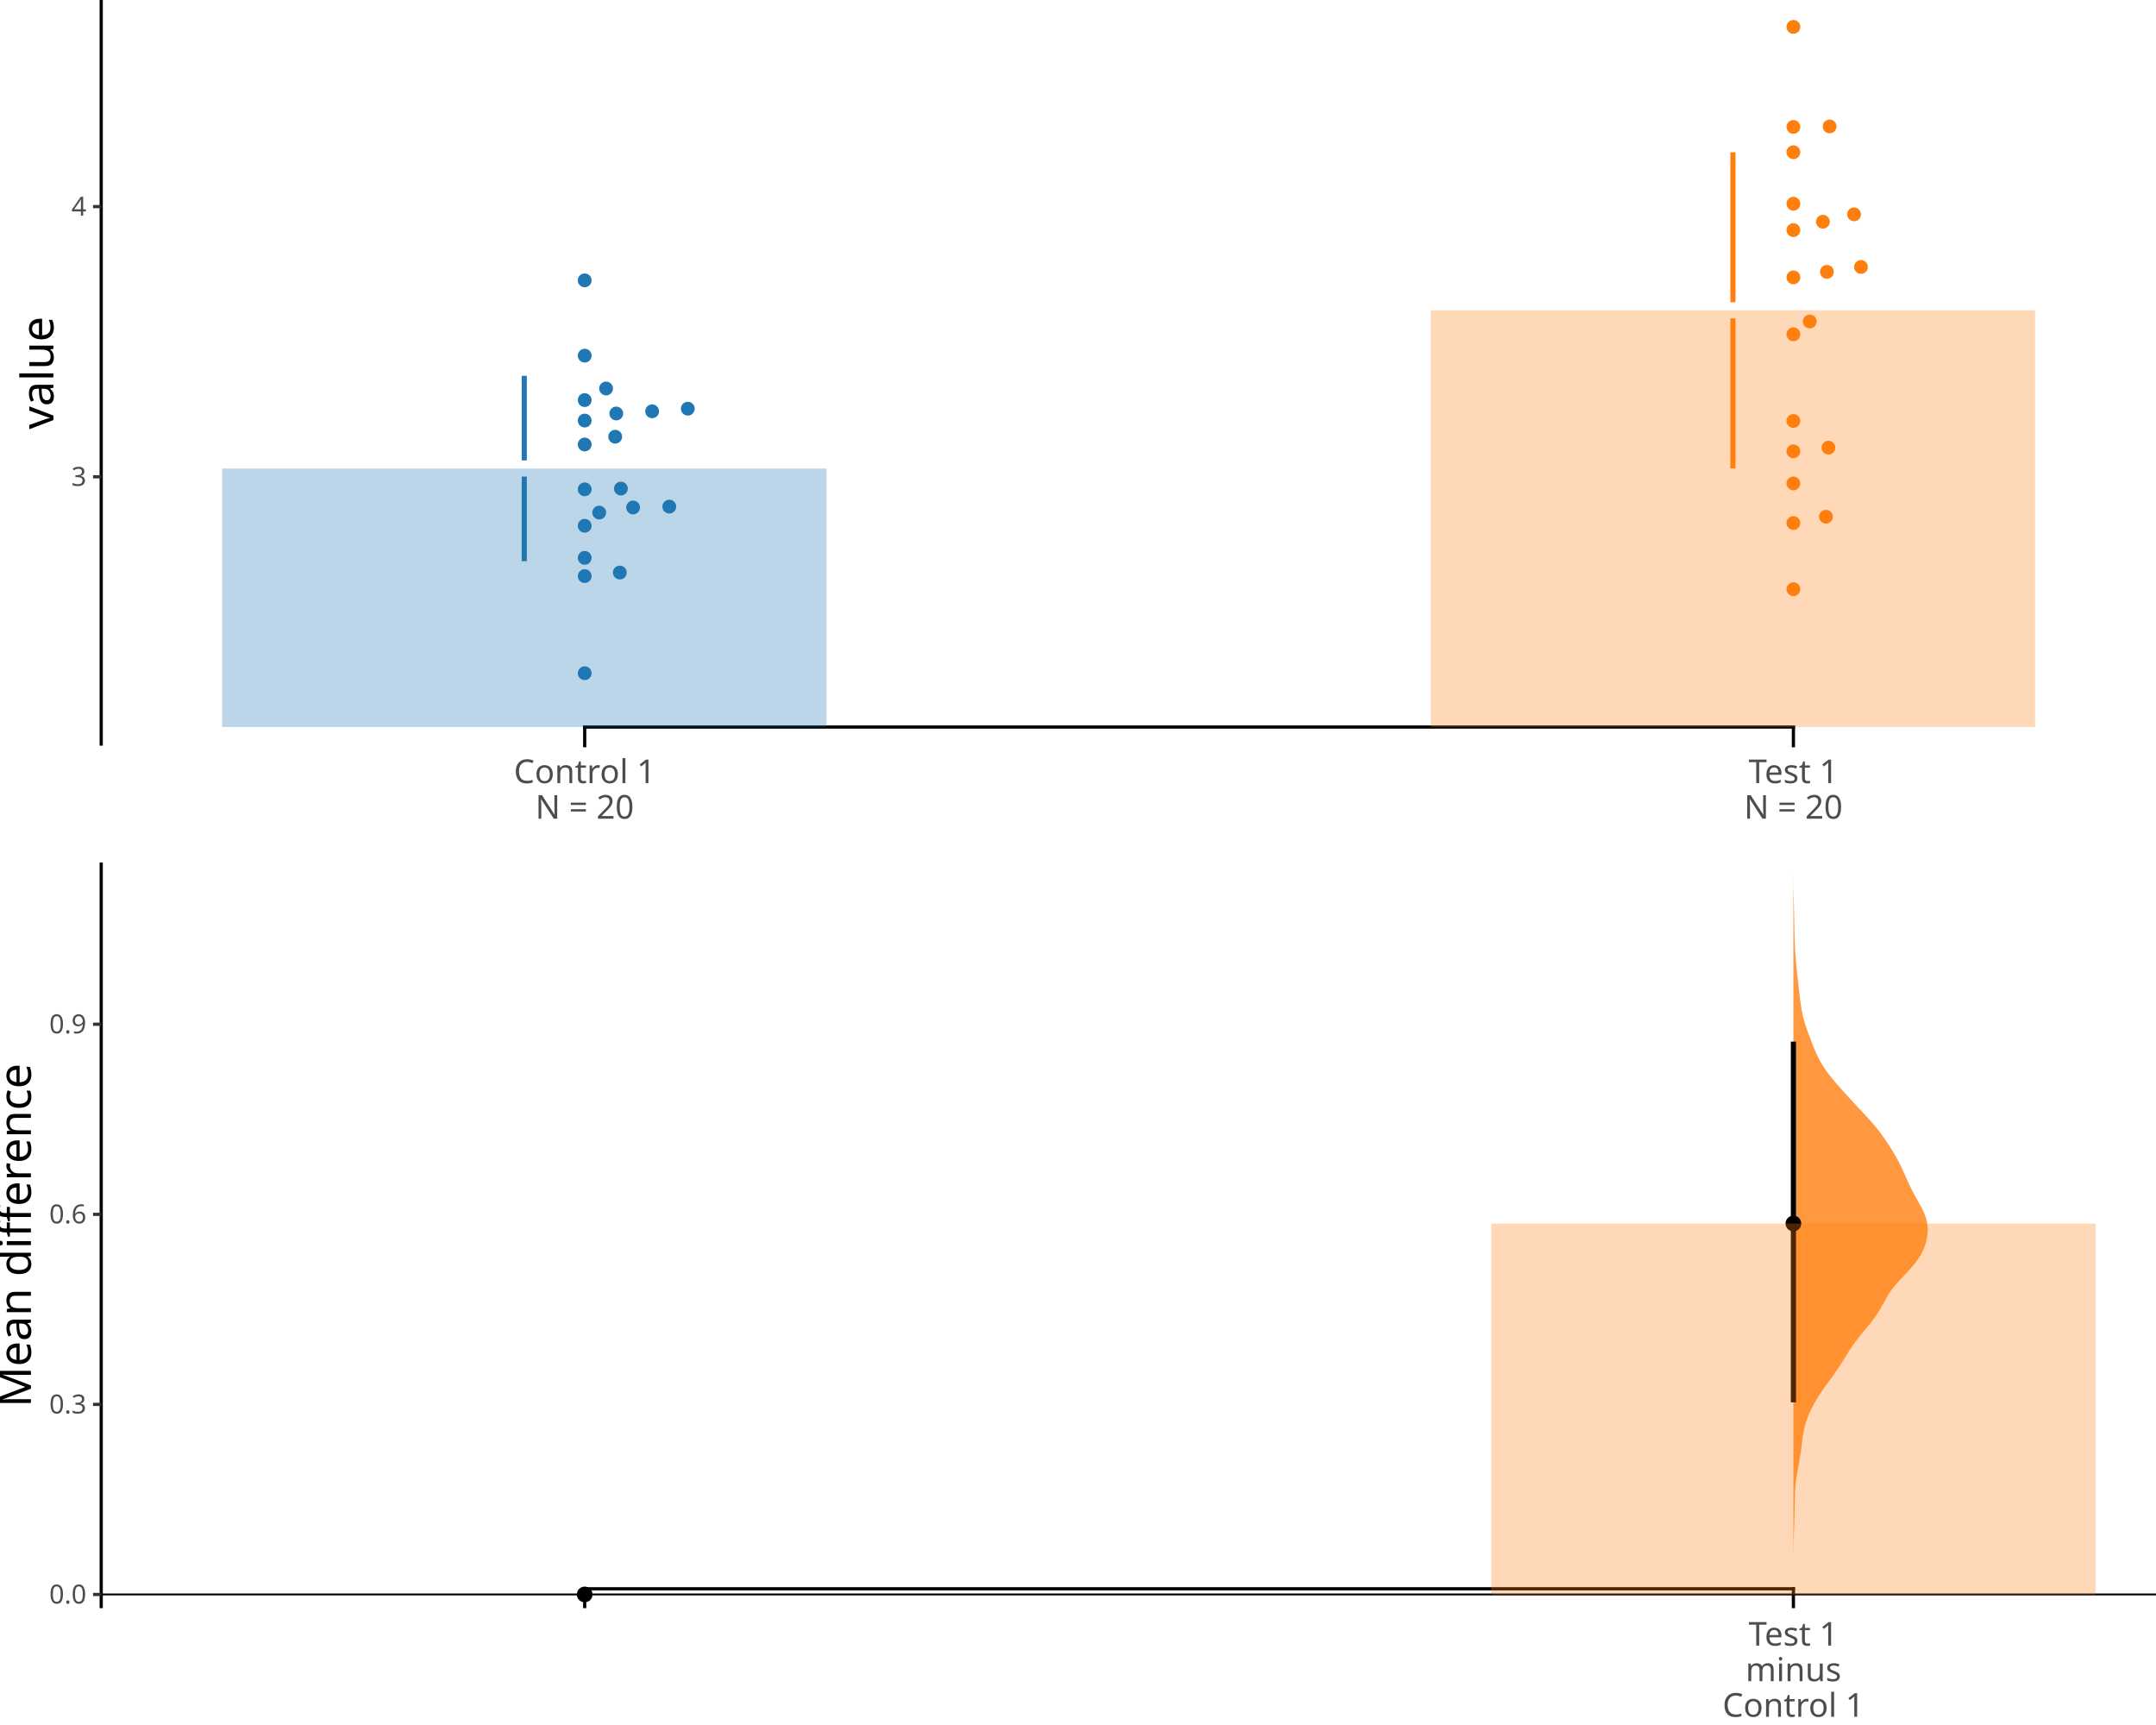
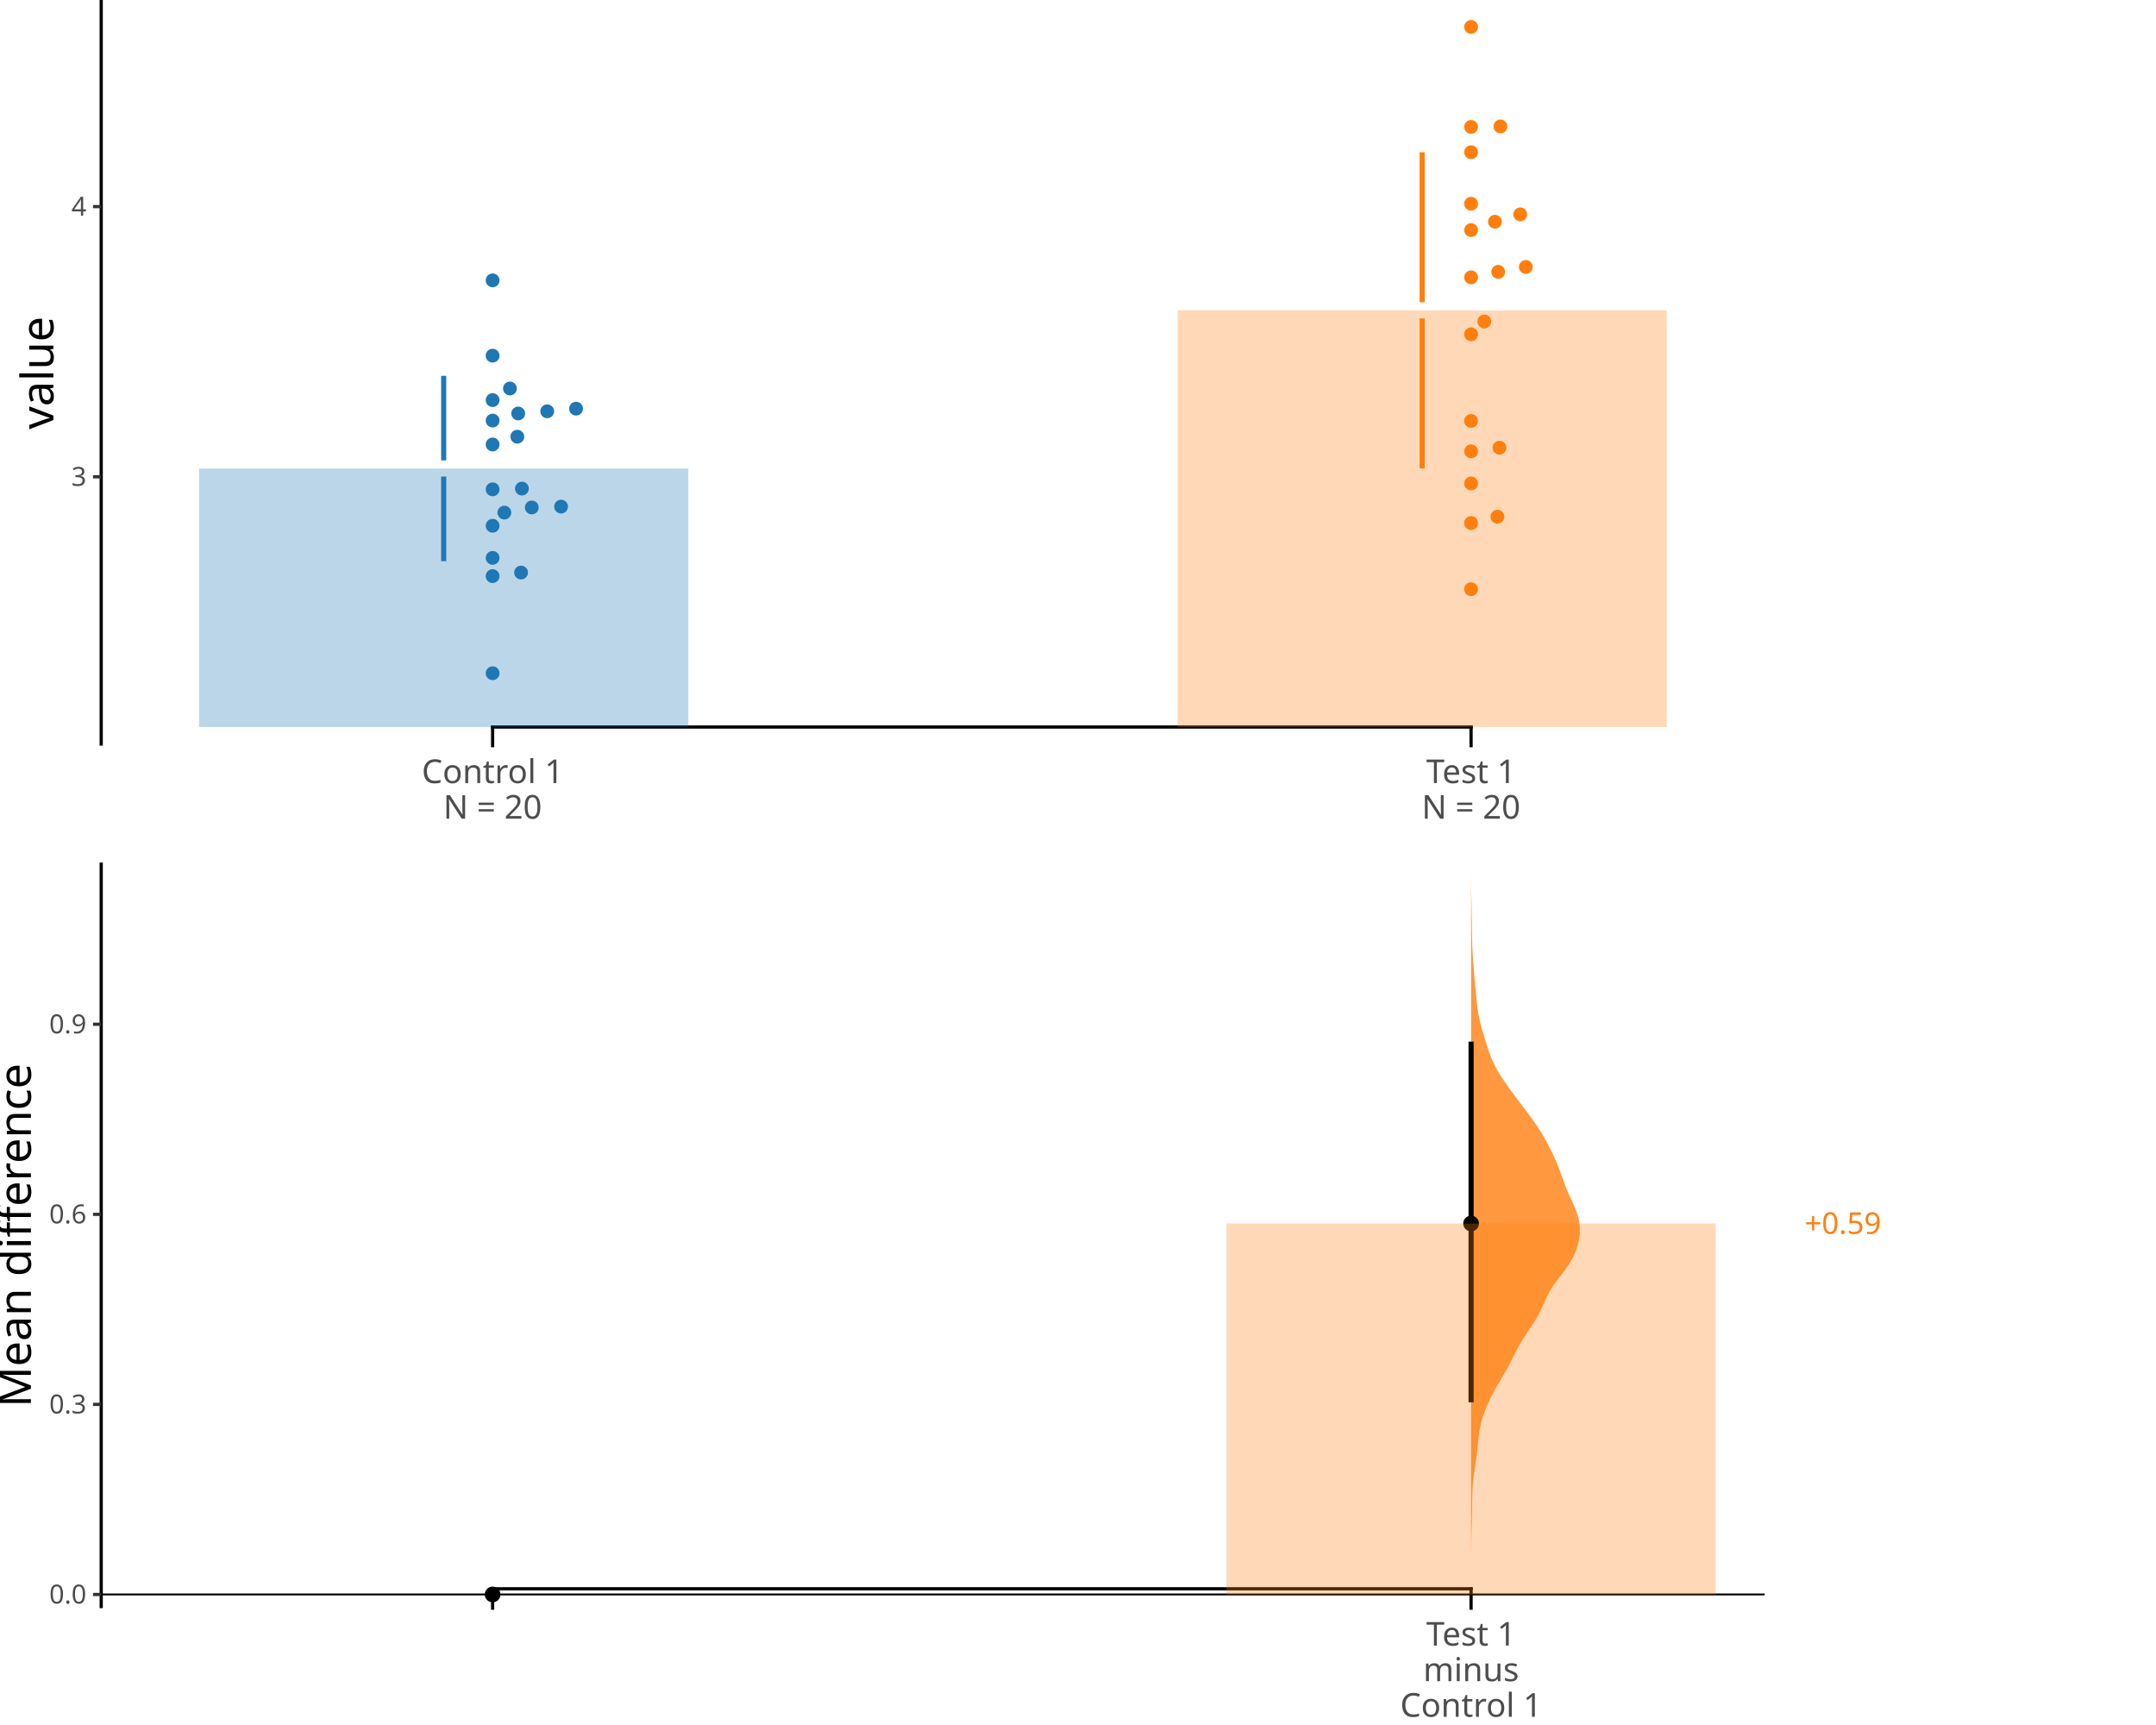
<svg xmlns="http://www.w3.org/2000/svg" class="svglite" data-engine-version="2.0" width="720.00pt" height="576.00pt" viewBox="0 0 720.00 576.00">
  <defs>
    <style type="text/css">
    .svglite line, .svglite polyline, .svglite polygon, .svglite path, .svglite rect, .svglite circle {
      fill: none;
      stroke: #000000;
      stroke-linecap: round;
      stroke-linejoin: round;
      stroke-miterlimit: 10.00;
    }
  </style>
  </defs>
  <rect width="100%" height="100%" style="stroke: none; fill: #FFFFFF;" />
  <defs>
    <clipPath id="cpMC4wMHw3MjAuMDB8MC4wMHw1NzYuMDA=">
      <rect x="0.00" y="0.00" width="720.00" height="576.00" />
    </clipPath>
  </defs>
  <g clip-path="url(#cpMC4wMHw3MjAuMDB8MC4wMHw1NzYuMDA=)">
</g>
  <defs>
    <clipPath id="cpMC4wMHw3MjAuMDB8MC4wMHwyODguMDA=">
      <rect x="0.00" y="0.00" width="720.00" height="288.00" />
    </clipPath>
  </defs>
  <g clip-path="url(#cpMC4wMHw3MjAuMDB8MC4wMHwyODguMDA=)">
    <rect x="0.00" y="0.00" width="720.00" height="288.00" style="stroke-width: 1.07; stroke: #FFFFFF; fill: #FFFFFF;" />
  </g>
  <g clip-path="url(#cpMC4wMHw3MjAuMDB8MC4wMHw1NzYuMDA=)">
    <rect x="33.80" y="-0" width="686.20" height="248.99" style="stroke-width: 1.07; stroke: none; fill: #FFFFFF;" />
-     <circle cx="205.81" cy="138.07" r="1.95" style="stroke-width: 0.71; stroke: #1F77B4; fill: #1F77B4;" />
-     <circle cx="195.26" cy="133.60" r="1.95" style="stroke-width: 0.71; stroke: #1F77B4; fill: #1F77B4;" />
-     <circle cx="207.35" cy="163.14" r="1.95" style="stroke-width: 0.71; stroke: #1F77B4; fill: #1F77B4;" />
-     <circle cx="195.26" cy="175.56" r="1.95" style="stroke-width: 0.71; stroke: #1F77B4; fill: #1F77B4;" />
-     <circle cx="217.78" cy="137.34" r="1.95" style="stroke-width: 0.71; stroke: #1F77B4; fill: #1F77B4;" />
-     <circle cx="195.26" cy="224.80" r="1.95" style="stroke-width: 0.71; stroke: #1F77B4; fill: #1F77B4;" />
-     <circle cx="229.69" cy="136.46" r="1.95" style="stroke-width: 0.71; stroke: #1F77B4; fill: #1F77B4;" />
-     <circle cx="223.51" cy="169.16" r="1.95" style="stroke-width: 0.71; stroke: #1F77B4; fill: #1F77B4;" />
-     <circle cx="211.42" cy="169.45" r="1.95" style="stroke-width: 0.71; stroke: #1F77B4; fill: #1F77B4;" />
-     <circle cx="195.26" cy="192.37" r="1.95" style="stroke-width: 0.71; stroke: #1F77B4; fill: #1F77B4;" />
-     <circle cx="195.26" cy="163.39" r="1.95" style="stroke-width: 0.71; stroke: #1F77B4; fill: #1F77B4;" />
-     <circle cx="195.26" cy="93.62" r="1.95" style="stroke-width: 0.71; stroke: #1F77B4; fill: #1F77B4;" />
-     <circle cx="205.45" cy="145.82" r="1.95" style="stroke-width: 0.71; stroke: #1F77B4; fill: #1F77B4;" />
-     <circle cx="195.26" cy="140.43" r="1.95" style="stroke-width: 0.71; stroke: #1F77B4; fill: #1F77B4;" />
-     <circle cx="195.26" cy="186.28" r="1.95" style="stroke-width: 0.71; stroke: #1F77B4; fill: #1F77B4;" />
-     <circle cx="202.40" cy="129.72" r="1.95" style="stroke-width: 0.71; stroke: #1F77B4; fill: #1F77B4;" />
-     <circle cx="206.99" cy="191.18" r="1.95" style="stroke-width: 0.71; stroke: #1F77B4; fill: #1F77B4;" />
-     <circle cx="200.11" cy="171.16" r="1.95" style="stroke-width: 0.71; stroke: #1F77B4; fill: #1F77B4;" />
-     <circle cx="195.26" cy="118.76" r="1.95" style="stroke-width: 0.71; stroke: #1F77B4; fill: #1F77B4;" />
-     <circle cx="195.26" cy="148.42" r="1.95" style="stroke-width: 0.71; stroke: #1F77B4; fill: #1F77B4;" />
-     <circle cx="604.37" cy="107.35" r="1.95" style="stroke-width: 0.71; stroke: #FF7F0E; fill: #FF7F0E;" />
-     <circle cx="598.91" cy="174.65" r="1.95" style="stroke-width: 0.71; stroke: #FF7F0E; fill: #FF7F0E;" />
-     <circle cx="621.48" cy="89.14" r="1.95" style="stroke-width: 0.71; stroke: #FF7F0E; fill: #FF7F0E;" />
-     <circle cx="598.91" cy="42.38" r="1.95" style="stroke-width: 0.71; stroke: #FF7F0E; fill: #FF7F0E;" />
-     <circle cx="598.91" cy="140.56" r="1.95" style="stroke-width: 0.71; stroke: #FF7F0E; fill: #FF7F0E;" />
-     <circle cx="598.91" cy="196.74" r="1.95" style="stroke-width: 0.71; stroke: #FF7F0E; fill: #FF7F0E;" />
-     <circle cx="608.76" cy="74.04" r="1.95" style="stroke-width: 0.71; stroke: #FF7F0E; fill: #FF7F0E;" />
-     <circle cx="611.01" cy="42.22" r="1.95" style="stroke-width: 0.71; stroke: #FF7F0E; fill: #FF7F0E;" />
-     <circle cx="610.10" cy="90.78" r="1.95" style="stroke-width: 0.71; stroke: #FF7F0E; fill: #FF7F0E;" />
-     <circle cx="609.78" cy="172.53" r="1.95" style="stroke-width: 0.71; stroke: #FF7F0E; fill: #FF7F0E;" />
-     <circle cx="598.91" cy="111.63" r="1.95" style="stroke-width: 0.71; stroke: #FF7F0E; fill: #FF7F0E;" />
-     <circle cx="610.62" cy="149.48" r="1.95" style="stroke-width: 0.71; stroke: #FF7F0E; fill: #FF7F0E;" />
-     <circle cx="598.91" cy="161.42" r="1.95" style="stroke-width: 0.71; stroke: #FF7F0E; fill: #FF7F0E;" />
-     <circle cx="598.91" cy="8.98" r="1.95" style="stroke-width: 0.71; stroke: #FF7F0E; fill: #FF7F0E;" />
-     <circle cx="598.91" cy="50.83" r="1.95" style="stroke-width: 0.71; stroke: #FF7F0E; fill: #FF7F0E;" />
-     <circle cx="619.16" cy="71.58" r="1.95" style="stroke-width: 0.71; stroke: #FF7F0E; fill: #FF7F0E;" />
-     <circle cx="598.91" cy="76.83" r="1.95" style="stroke-width: 0.71; stroke: #FF7F0E; fill: #FF7F0E;" />
-     <circle cx="598.91" cy="150.70" r="1.95" style="stroke-width: 0.71; stroke: #FF7F0E; fill: #FF7F0E;" />
-     <circle cx="598.91" cy="92.61" r="1.95" style="stroke-width: 0.71; stroke: #FF7F0E; fill: #FF7F0E;" />
-     <circle cx="598.91" cy="68.03" r="1.95" style="stroke-width: 0.71; stroke: #FF7F0E; fill: #FF7F0E;" />
-     <line x1="175.08" y1="152.88" x2="175.08" y2="126.35" style="stroke-width: 1.71; stroke: #1F77B4; stroke-linecap: square;" />
-     <line x1="578.72" y1="100.07" x2="578.72" y2="51.70" style="stroke-width: 1.71; stroke: #FF7F0E; stroke-linecap: square;" />
-     <line x1="175.08" y1="159.99" x2="175.08" y2="186.53" style="stroke-width: 1.71; stroke: #1F77B4; stroke-linecap: square;" />
-     <line x1="578.72" y1="107.18" x2="578.72" y2="155.54" style="stroke-width: 1.71; stroke: #FF7F0E; stroke-linecap: square;" />
-     <line x1="195.26" y1="242.77" x2="598.91" y2="242.77" style="stroke-width: 1.07; stroke-linecap: square;" />
-     <line x1="195.26" y1="242.77" x2="195.26" y2="248.99" style="stroke-width: 1.07; stroke-linecap: square;" />
-     <line x1="598.91" y1="242.77" x2="598.91" y2="248.99" style="stroke-width: 1.07; stroke-linecap: square;" />
-     <rect x="74.17" y="156.44" width="201.82" height="86.33" style="stroke-width: 1.07; stroke: none; stroke-linecap: butt; stroke-linejoin: miter; fill: #1F77B4; fill-opacity: 0.30;" />
-     <rect x="477.81" y="103.62" width="201.82" height="139.14" style="stroke-width: 1.07; stroke: none; stroke-linecap: butt; stroke-linejoin: miter; fill: #FF7F0E; fill-opacity: 0.30;" />
+     <circle cx="173.05" cy="138.07" r="1.95" style="stroke-width: 0.71; stroke: #1F77B4; fill: #1F77B4;" />
+     <circle cx="164.51" cy="133.60" r="1.95" style="stroke-width: 0.71; stroke: #1F77B4; fill: #1F77B4;" />
+     <circle cx="174.30" cy="163.14" r="1.95" style="stroke-width: 0.71; stroke: #1F77B4; fill: #1F77B4;" />
+     <circle cx="164.51" cy="175.56" r="1.95" style="stroke-width: 0.71; stroke: #1F77B4; fill: #1F77B4;" />
+     <circle cx="182.74" cy="137.34" r="1.95" style="stroke-width: 0.71; stroke: #1F77B4; fill: #1F77B4;" />
+     <circle cx="164.51" cy="224.80" r="1.95" style="stroke-width: 0.71; stroke: #1F77B4; fill: #1F77B4;" />
+     <circle cx="192.37" cy="136.46" r="1.95" style="stroke-width: 0.71; stroke: #1F77B4; fill: #1F77B4;" />
+     <circle cx="187.37" cy="169.16" r="1.95" style="stroke-width: 0.71; stroke: #1F77B4; fill: #1F77B4;" />
+     <circle cx="177.59" cy="169.45" r="1.95" style="stroke-width: 0.71; stroke: #1F77B4; fill: #1F77B4;" />
+     <circle cx="164.51" cy="192.37" r="1.95" style="stroke-width: 0.71; stroke: #1F77B4; fill: #1F77B4;" />
+     <circle cx="164.51" cy="163.39" r="1.95" style="stroke-width: 0.71; stroke: #1F77B4; fill: #1F77B4;" />
+     <circle cx="164.51" cy="93.62" r="1.95" style="stroke-width: 0.71; stroke: #1F77B4; fill: #1F77B4;" />
+     <circle cx="172.76" cy="145.82" r="1.95" style="stroke-width: 0.71; stroke: #1F77B4; fill: #1F77B4;" />
+     <circle cx="164.51" cy="140.43" r="1.95" style="stroke-width: 0.71; stroke: #1F77B4; fill: #1F77B4;" />
+     <circle cx="164.51" cy="186.28" r="1.95" style="stroke-width: 0.71; stroke: #1F77B4; fill: #1F77B4;" />
+     <circle cx="170.29" cy="129.72" r="1.95" style="stroke-width: 0.71; stroke: #1F77B4; fill: #1F77B4;" />
+     <circle cx="174.01" cy="191.18" r="1.95" style="stroke-width: 0.71; stroke: #1F77B4; fill: #1F77B4;" />
+     <circle cx="168.43" cy="171.16" r="1.95" style="stroke-width: 0.71; stroke: #1F77B4; fill: #1F77B4;" />
+     <circle cx="164.51" cy="118.76" r="1.95" style="stroke-width: 0.71; stroke: #1F77B4; fill: #1F77B4;" />
+     <circle cx="164.51" cy="148.42" r="1.95" style="stroke-width: 0.71; stroke: #1F77B4; fill: #1F77B4;" />
+     <circle cx="495.69" cy="107.35" r="1.95" style="stroke-width: 0.71; stroke: #FF7F0E; fill: #FF7F0E;" />
+     <circle cx="491.27" cy="174.65" r="1.95" style="stroke-width: 0.71; stroke: #FF7F0E; fill: #FF7F0E;" />
+     <circle cx="509.54" cy="89.14" r="1.95" style="stroke-width: 0.71; stroke: #FF7F0E; fill: #FF7F0E;" />
+     <circle cx="491.27" cy="42.38" r="1.95" style="stroke-width: 0.71; stroke: #FF7F0E; fill: #FF7F0E;" />
+     <circle cx="491.27" cy="140.56" r="1.95" style="stroke-width: 0.71; stroke: #FF7F0E; fill: #FF7F0E;" />
+     <circle cx="491.27" cy="196.74" r="1.95" style="stroke-width: 0.71; stroke: #FF7F0E; fill: #FF7F0E;" />
+     <circle cx="499.24" cy="74.04" r="1.95" style="stroke-width: 0.71; stroke: #FF7F0E; fill: #FF7F0E;" />
+     <circle cx="501.07" cy="42.22" r="1.95" style="stroke-width: 0.71; stroke: #FF7F0E; fill: #FF7F0E;" />
+     <circle cx="500.33" cy="90.78" r="1.95" style="stroke-width: 0.71; stroke: #FF7F0E; fill: #FF7F0E;" />
+     <circle cx="500.07" cy="172.53" r="1.95" style="stroke-width: 0.71; stroke: #FF7F0E; fill: #FF7F0E;" />
+     <circle cx="491.27" cy="111.63" r="1.95" style="stroke-width: 0.71; stroke: #FF7F0E; fill: #FF7F0E;" />
+     <circle cx="500.75" cy="149.48" r="1.95" style="stroke-width: 0.71; stroke: #FF7F0E; fill: #FF7F0E;" />
+     <circle cx="491.27" cy="161.42" r="1.95" style="stroke-width: 0.71; stroke: #FF7F0E; fill: #FF7F0E;" />
+     <circle cx="491.27" cy="8.98" r="1.95" style="stroke-width: 0.71; stroke: #FF7F0E; fill: #FF7F0E;" />
+     <circle cx="491.27" cy="50.83" r="1.95" style="stroke-width: 0.71; stroke: #FF7F0E; fill: #FF7F0E;" />
+     <circle cx="507.67" cy="71.58" r="1.95" style="stroke-width: 0.71; stroke: #FF7F0E; fill: #FF7F0E;" />
+     <circle cx="491.27" cy="76.83" r="1.95" style="stroke-width: 0.71; stroke: #FF7F0E; fill: #FF7F0E;" />
+     <circle cx="491.27" cy="150.70" r="1.95" style="stroke-width: 0.71; stroke: #FF7F0E; fill: #FF7F0E;" />
+     <circle cx="491.27" cy="92.61" r="1.95" style="stroke-width: 0.71; stroke: #FF7F0E; fill: #FF7F0E;" />
+     <circle cx="491.27" cy="68.03" r="1.95" style="stroke-width: 0.71; stroke: #FF7F0E; fill: #FF7F0E;" />
+     <line x1="148.17" y1="152.88" x2="148.17" y2="126.35" style="stroke-width: 1.71; stroke: #1F77B4; stroke-linecap: square;" />
+     <line x1="474.93" y1="100.07" x2="474.93" y2="51.70" style="stroke-width: 1.71; stroke: #FF7F0E; stroke-linecap: square;" />
+     <line x1="148.17" y1="159.99" x2="148.17" y2="186.53" style="stroke-width: 1.71; stroke: #1F77B4; stroke-linecap: square;" />
+     <line x1="474.93" y1="107.18" x2="474.93" y2="155.54" style="stroke-width: 1.71; stroke: #FF7F0E; stroke-linecap: square;" />
+     <line x1="164.51" y1="242.77" x2="491.27" y2="242.77" style="stroke-width: 1.07; stroke-linecap: square;" />
+     <line x1="164.51" y1="242.77" x2="164.51" y2="248.99" style="stroke-width: 1.07; stroke-linecap: square;" />
+     <line x1="491.27" y1="242.77" x2="491.27" y2="248.99" style="stroke-width: 1.07; stroke-linecap: square;" />
+     <rect x="66.48" y="156.44" width="163.38" height="86.33" style="stroke-width: 1.07; stroke: none; stroke-linecap: butt; stroke-linejoin: miter; fill: #1F77B4; fill-opacity: 0.30;" />
+     <rect x="393.24" y="103.62" width="163.38" height="139.14" style="stroke-width: 1.07; stroke: none; stroke-linecap: butt; stroke-linejoin: miter; fill: #FF7F0E; fill-opacity: 0.30;" />
    <polyline points="33.80,248.99 33.80,0.00 " style="stroke-width: 1.07; stroke-linecap: butt;" />
    <text x="28.87" y="162.23" text-anchor="end" style="font-size: 8.80px; fill: #4D4D4D; font-family: sans;" textLength="4.89px" lengthAdjust="spacingAndGlyphs">3</text>
    <text x="28.87" y="72.02" text-anchor="end" style="font-size: 8.80px; fill: #4D4D4D; font-family: sans;" textLength="4.89px" lengthAdjust="spacingAndGlyphs">4</text>
    <polyline points="31.06,159.20 33.80,159.20 " style="stroke-width: 1.07; stroke: #333333; stroke-linecap: butt;" />
    <polyline points="31.06,68.99 33.80,68.99 " style="stroke-width: 1.07; stroke: #333333; stroke-linecap: butt;" />
-     <text x="195.26" y="261.49" text-anchor="middle" style="font-size: 11.00px; fill: #4D4D4D; font-family: sans;" textLength="44.64px" lengthAdjust="spacingAndGlyphs">Control 1</text>
-     <text x="195.26" y="273.37" text-anchor="middle" style="font-size: 11.00px; fill: #4D4D4D; font-family: sans;" textLength="32.72px" lengthAdjust="spacingAndGlyphs">N = 20</text>
-     <text x="598.91" y="261.49" text-anchor="middle" style="font-size: 11.00px; fill: #4D4D4D; font-family: sans;" textLength="30.57px" lengthAdjust="spacingAndGlyphs">Test 1</text>
-     <text x="598.91" y="273.37" text-anchor="middle" style="font-size: 11.00px; fill: #4D4D4D; font-family: sans;" textLength="32.72px" lengthAdjust="spacingAndGlyphs">N = 20</text>
+     <text x="164.51" y="261.49" text-anchor="middle" style="font-size: 11.00px; fill: #4D4D4D; font-family: sans;" textLength="44.64px" lengthAdjust="spacingAndGlyphs">Control 1</text>
+     <text x="164.51" y="273.37" text-anchor="middle" style="font-size: 11.00px; fill: #4D4D4D; font-family: sans;" textLength="32.72px" lengthAdjust="spacingAndGlyphs">N = 20</text>
+     <text x="491.27" y="261.49" text-anchor="middle" style="font-size: 11.00px; fill: #4D4D4D; font-family: sans;" textLength="30.57px" lengthAdjust="spacingAndGlyphs">Test 1</text>
+     <text x="491.27" y="273.37" text-anchor="middle" style="font-size: 11.00px; fill: #4D4D4D; font-family: sans;" textLength="32.72px" lengthAdjust="spacingAndGlyphs">N = 20</text>
    <text transform="translate(17.83,124.50) rotate(-90)" text-anchor="middle" style="font-size: 15.00px; font-family: sans;" textLength="35.87px" lengthAdjust="spacingAndGlyphs">value</text>
  </g>
  <defs>
    <clipPath id="cpMC4wMHw3MjAuMDB8Mjg4LjAwfDU3Ni4wMA==">
      <rect x="0" y="288.00" width="720.00" height="288.00" />
    </clipPath>
  </defs>
  <g clip-path="url(#cpMC4wMHw3MjAuMDB8Mjg4LjAwfDU3Ni4wMA==)">
    <rect x="0" y="288.00" width="720.00" height="288.00" style="stroke-width: 1.07; stroke: #FFFFFF; fill: #FFFFFF;" />
  </g>
  <g clip-path="url(#cpMC4wMHw3MjAuMDB8MC4wMHw1NzYuMDA=)">
- </g>
-   <defs>
-     <clipPath id="cpMzMuODB8NzIwLjAwfDI4OC4wMHw1MzYuOTk=">
-       <rect x="33.80" y="288.00" width="686.20" height="248.99" />
-     </clipPath>
-   </defs>
-   <g clip-path="url(#cpMzMuODB8NzIwLjAwfDI4OC4wMHw1MzYuOTk=)">
    <rect x="33.80" y="288.00" width="686.20" height="248.99" style="stroke-width: 1.07; stroke: none; fill: #FFFFFF;" />
-     <polygon points="598.91,525.13 598.91,524.67 598.91,524.21 598.91,523.74 598.91,523.28 598.91,522.81 598.91,522.35 598.91,521.89 598.92,521.42 598.92,520.96 598.92,520.49 598.92,520.03 598.93,519.57 598.93,519.10 598.94,518.64 598.94,518.17 598.95,517.71 598.95,517.24 598.96,516.78 598.97,516.32 598.98,515.85 598.99,515.39 599.00,514.92 599.01,514.46 599.03,514.00 599.04,513.53 599.05,513.07 599.07,512.60 599.08,512.14 599.10,511.68 599.11,511.21 599.13,510.75 599.14,510.28 599.16,509.82 599.17,509.36 599.19,508.89 599.20,508.43 599.22,507.96 599.23,507.50 599.24,507.04 599.26,506.57 599.27,506.11 599.28,505.64 599.29,505.18 599.30,504.72 599.31,504.25 599.32,503.79 599.32,503.32 599.33,502.86 599.34,502.39 599.35,501.93 599.36,501.47 599.36,501.00 599.37,500.54 599.39,500.07 599.40,499.61 599.41,499.15 599.43,498.68 599.45,498.22 599.47,497.75 599.50,497.29 599.53,496.83 599.57,496.36 599.61,495.90 599.65,495.43 599.70,494.97 599.76,494.51 599.82,494.04 599.88,493.58 599.95,493.11 600.02,492.65 600.09,492.19 600.17,491.72 600.26,491.26 600.34,490.79 600.43,490.33 600.51,489.87 600.60,489.40 600.69,488.94 600.78,488.47 600.86,488.01 600.95,487.55 601.03,487.08 601.11,486.62 601.18,486.15 601.26,485.69 601.33,485.22 601.39,484.76 601.46,484.30 601.52,483.83 601.58,483.37 601.63,482.90 601.69,482.44 601.74,481.98 601.80,481.51 601.86,481.05 601.91,480.58 601.97,480.12 602.04,479.66 602.11,479.19 602.19,478.73 602.27,478.26 602.36,477.80 602.45,477.34 602.56,476.87 602.67,476.41 602.79,475.94 602.92,475.48 603.06,475.02 603.21,474.55 603.37,474.09 603.54,473.62 603.72,473.16 603.90,472.70 604.09,472.23 604.30,471.77 604.51,471.30 604.72,470.84 604.95,470.37 605.18,469.91 605.42,469.45 605.67,468.98 605.93,468.52 606.19,468.05 606.46,467.59 606.74,467.13 607.03,466.66 607.32,466.20 607.62,465.73 607.92,465.27 608.23,464.81 608.55,464.34 608.87,463.88 609.19,463.41 609.52,462.95 609.85,462.49 610.19,462.02 610.52,461.56 610.86,461.09 611.20,460.63 611.54,460.17 611.87,459.70 612.21,459.24 612.54,458.77 612.87,458.31 613.19,457.85 613.51,457.38 613.82,456.92 614.14,456.45 614.44,455.99 614.74,455.53 615.04,455.06 615.34,454.60 615.63,454.13 615.92,453.67 616.20,453.20 616.49,452.74 616.78,452.28 617.07,451.81 617.36,451.35 617.66,450.88 617.96,450.42 618.27,449.96 618.59,449.49 618.91,449.03 619.24,448.56 619.58,448.10 619.92,447.64 620.28,447.17 620.64,446.71 621.01,446.24 621.38,445.78 621.76,445.32 622.14,444.85 622.53,444.39 622.91,443.92 623.30,443.46 623.68,443.00 624.07,442.53 624.44,442.07 624.81,441.60 625.17,441.14 625.53,440.68 625.87,440.21 626.20,439.75 626.53,439.28 626.84,438.82 627.14,438.35 627.43,437.89 627.70,437.43 627.97,436.96 628.24,436.50 628.49,436.03 628.75,435.57 629.00,435.11 629.25,434.64 629.51,434.18 629.77,433.71 630.03,433.25 630.31,432.79 630.60,432.32 630.90,431.86 631.21,431.39 631.54,430.93 631.88,430.47 632.24,430.00 632.61,429.54 633.00,429.07 633.39,428.61 633.80,428.15 634.22,427.68 634.65,427.22 635.08,426.75 635.51,426.29 635.95,425.83 636.39,425.36 636.82,424.90 637.25,424.43 637.67,423.97 638.09,423.51 638.50,423.04 638.89,422.58 639.27,422.11 639.64,421.65 639.99,421.18 640.33,420.72 640.65,420.26 640.96,419.79 641.24,419.33 641.51,418.86 641.76,418.40 642.00,417.94 642.21,417.47 642.42,417.01 642.60,416.54 642.77,416.08 642.93,415.62 643.07,415.15 643.20,414.69 643.31,414.22 643.42,413.76 643.51,413.30 643.58,412.83 643.65,412.37 643.69,411.90 643.73,411.44 643.75,410.98 643.76,410.51 643.75,410.05 643.72,409.58 643.68,409.12 643.61,408.66 643.54,408.19 643.44,407.73 643.33,407.26 643.20,406.80 643.05,406.33 642.89,405.87 642.71,405.41 642.52,404.94 642.31,404.48 642.09,404.01 641.87,403.55 641.63,403.09 641.38,402.62 641.13,402.16 640.87,401.69 640.61,401.23 640.34,400.77 640.08,400.30 639.82,399.84 639.56,399.37 639.30,398.91 639.05,398.45 638.81,397.98 638.56,397.52 638.33,397.05 638.10,396.59 637.87,396.13 637.65,395.66 637.44,395.20 637.22,394.73 637.02,394.27 636.81,393.81 636.60,393.34 636.40,392.88 636.19,392.41 635.99,391.95 635.78,391.49 635.57,391.02 635.36,390.56 635.14,390.09 634.92,389.63 634.69,389.16 634.46,388.70 634.22,388.24 633.98,387.77 633.73,387.31 633.48,386.84 633.22,386.38 632.96,385.92 632.69,385.45 632.41,384.99 632.13,384.52 631.85,384.06 631.56,383.60 631.27,383.13 630.98,382.67 630.68,382.20 630.37,381.74 630.06,381.28 629.75,380.81 629.43,380.35 629.11,379.88 628.78,379.42 628.44,378.96 628.10,378.49 627.75,378.03 627.40,377.56 627.03,377.10 626.66,376.64 626.28,376.17 625.90,375.71 625.50,375.24 625.10,374.78 624.69,374.31 624.28,373.85 623.86,373.39 623.44,372.92 623.01,372.46 622.59,371.99 622.15,371.53 621.72,371.07 621.29,370.60 620.85,370.14 620.42,369.67 619.99,369.21 619.56,368.75 619.13,368.28 618.70,367.82 618.27,367.35 617.84,366.89 617.41,366.43 616.99,365.96 616.57,365.50 616.15,365.03 615.73,364.57 615.31,364.11 614.89,363.64 614.48,363.18 614.07,362.71 613.66,362.25 613.26,361.79 612.86,361.32 612.47,360.86 612.08,360.39 611.70,359.93 611.32,359.46 610.96,359.00 610.60,358.54 610.25,358.07 609.91,357.61 609.58,357.14 609.27,356.68 608.96,356.22 608.67,355.75 608.38,355.29 608.11,354.82 607.85,354.36 607.60,353.90 607.36,353.43 607.12,352.97 606.90,352.50 606.68,352.04 606.48,351.58 606.27,351.11 606.08,350.65 605.88,350.18 605.69,349.72 605.51,349.26 605.32,348.79 605.14,348.33 604.96,347.86 604.78,347.40 604.61,346.94 604.43,346.47 604.26,346.01 604.08,345.54 603.91,345.08 603.74,344.62 603.58,344.15 603.41,343.69 603.25,343.22 603.10,342.76 602.95,342.29 602.80,341.83 602.66,341.37 602.52,340.90 602.39,340.44 602.27,339.97 602.15,339.51 602.04,339.05 601.94,338.58 601.84,338.12 601.75,337.65 601.66,337.19 601.58,336.73 601.50,336.26 601.43,335.80 601.36,335.33 601.29,334.87 601.23,334.41 601.17,333.94 601.11,333.48 601.06,333.01 601.00,332.55 600.95,332.09 600.90,331.62 600.85,331.16 600.79,330.69 600.74,330.23 600.69,329.77 600.64,329.30 600.59,328.84 600.54,328.37 600.48,327.91 600.43,327.44 600.38,326.98 600.33,326.52 600.28,326.05 600.23,325.59 600.18,325.12 600.13,324.66 600.08,324.20 600.03,323.73 599.98,323.27 599.93,322.80 599.89,322.34 599.84,321.88 599.80,321.41 599.76,320.95 599.72,320.48 599.68,320.02 599.64,319.56 599.61,319.09 599.57,318.63 599.54,318.16 599.51,317.70 599.48,317.24 599.46,316.77 599.43,316.31 599.41,315.84 599.39,315.38 599.37,314.92 599.35,314.45 599.34,313.99 599.32,313.52 599.31,313.06 599.29,312.60 599.28,312.13 599.27,311.67 599.26,311.20 599.25,310.74 599.25,310.27 599.24,309.81 599.23,309.35 599.22,308.88 599.22,308.42 599.21,307.95 599.20,307.49 599.19,307.03 599.18,306.56 599.17,306.10 599.17,305.63 599.16,305.17 599.15,304.71 599.13,304.24 599.12,303.78 599.11,303.31 599.10,302.85 599.09,302.39 599.08,301.92 599.06,301.46 599.05,300.99 599.04,300.53 599.03,300.07 599.02,299.60 599.01,299.14 599.00,298.67 598.99,298.21 598.98,297.75 598.97,297.28 598.96,296.82 598.95,296.35 598.95,295.89 598.94,295.42 598.93,294.96 598.93,294.50 598.93,294.03 598.92,293.57 598.92,293.10 598.92,292.64 598.91,292.18 598.91,291.71 598.91,291.25 598.91,290.78 598.91,290.32 598.91,289.86 598.91,289.39 598.91,288.93 598.91,288.46 598.91,288.00 " style="stroke-width: 0.75; stroke: none; fill: #FF7F0E; fill-opacity: 0.80;" />
-     <line x1="598.91" y1="467.39" x2="598.91" y2="348.66" style="stroke-width: 1.71; stroke-linecap: square;" />
-     <circle cx="598.91" cy="408.55" r="2.25" style="stroke-width: 0.75; fill: #000000;" />
-     <line x1="195.26" y1="532.41" x2="195.26" y2="532.41" style="stroke-width: 1.71; stroke-linecap: square;" />
-     <circle cx="195.26" cy="532.41" r="2.25" style="stroke-width: 0.75; fill: #000000;" />
-     <line x1="195.26" y1="530.52" x2="598.91" y2="530.52" style="stroke-width: 1.07; stroke-linecap: square;" />
-     <line x1="195.26" y1="530.52" x2="195.26" y2="536.99" style="stroke-width: 1.07; stroke-linecap: square;" />
-     <line x1="598.91" y1="530.52" x2="598.91" y2="536.99" style="stroke-width: 1.07; stroke-linecap: square;" />
-     <line x1="33.80" y1="532.41" x2="720.00" y2="532.41" style="stroke-width: 0.64; stroke-linecap: butt;" />
-     <rect x="498.00" y="408.55" width="201.82" height="123.86" style="stroke-width: 1.07; stroke: none; stroke-linecap: butt; stroke-linejoin: miter; fill: #FF7F0E; fill-opacity: 0.30;" />
-   </g>
-   <g clip-path="url(#cpMC4wMHw3MjAuMDB8MC4wMHw1NzYuMDA=)">
+     <polygon points="491.27,525.13 491.27,524.67 491.27,524.21 491.27,523.74 491.27,523.28 491.27,522.81 491.27,522.35 491.27,521.89 491.27,521.42 491.28,520.96 491.28,520.49 491.28,520.03 491.28,519.57 491.29,519.10 491.29,518.64 491.30,518.17 491.30,517.71 491.31,517.24 491.31,516.78 491.32,516.32 491.33,515.85 491.34,515.39 491.34,514.92 491.35,514.46 491.36,514.00 491.37,513.53 491.39,513.07 491.40,512.60 491.41,512.14 491.42,511.68 491.43,511.21 491.45,510.75 491.46,510.28 491.47,509.82 491.48,509.36 491.49,508.89 491.51,508.43 491.52,507.96 491.53,507.50 491.54,507.04 491.55,506.57 491.56,506.11 491.57,505.64 491.58,505.18 491.59,504.72 491.59,504.25 491.60,503.79 491.61,503.32 491.61,502.86 491.62,502.39 491.63,501.93 491.63,501.47 491.64,501.00 491.65,500.54 491.66,500.07 491.67,499.61 491.68,499.15 491.69,498.68 491.71,498.22 491.73,497.75 491.75,497.29 491.77,496.83 491.80,496.36 491.84,495.90 491.87,495.43 491.91,494.97 491.96,494.51 492.00,494.04 492.05,493.58 492.11,493.11 492.17,492.65 492.23,492.19 492.29,491.72 492.36,491.26 492.43,490.79 492.50,490.33 492.57,489.87 492.64,489.40 492.71,488.94 492.78,488.47 492.85,488.01 492.92,487.55 492.99,487.08 493.05,486.62 493.11,486.15 493.17,485.69 493.23,485.22 493.28,484.76 493.33,484.30 493.38,483.83 493.43,483.37 493.48,482.90 493.52,482.44 493.56,481.98 493.61,481.51 493.66,481.05 493.70,480.58 493.75,480.12 493.80,479.66 493.86,479.19 493.92,478.73 493.99,478.26 494.06,477.80 494.14,477.34 494.22,476.87 494.32,476.41 494.41,475.94 494.52,475.48 494.63,475.02 494.75,474.55 494.88,474.09 495.02,473.62 495.16,473.16 495.31,472.70 495.47,472.23 495.63,471.77 495.80,471.30 495.98,470.84 496.16,470.37 496.35,469.91 496.54,469.45 496.75,468.98 496.95,468.52 497.17,468.05 497.39,467.59 497.61,467.13 497.84,466.66 498.08,466.20 498.32,465.73 498.56,465.27 498.82,464.81 499.07,464.34 499.33,463.88 499.59,463.41 499.86,462.95 500.13,462.49 500.40,462.02 500.67,461.56 500.95,461.09 501.22,460.63 501.49,460.17 501.76,459.70 502.03,459.24 502.30,458.77 502.57,458.31 502.83,457.85 503.09,457.38 503.34,456.92 503.60,456.45 503.84,455.99 504.09,455.53 504.33,455.06 504.57,454.60 504.80,454.13 505.04,453.67 505.27,453.20 505.50,452.74 505.74,452.28 505.97,451.81 506.21,451.35 506.45,450.88 506.70,450.42 506.95,449.96 507.20,449.49 507.46,449.03 507.73,448.56 508.00,448.10 508.28,447.64 508.57,447.17 508.86,446.71 509.16,446.24 509.46,445.78 509.77,445.32 510.08,444.85 510.39,444.39 510.70,443.92 511.02,443.46 511.33,443.00 511.64,442.53 511.94,442.07 512.24,441.60 512.53,441.14 512.82,440.68 513.10,440.21 513.37,439.75 513.63,439.28 513.88,438.82 514.12,438.35 514.36,437.89 514.58,437.43 514.80,436.96 515.01,436.50 515.22,436.03 515.43,435.57 515.63,435.11 515.83,434.64 516.04,434.18 516.25,433.71 516.47,433.25 516.69,432.79 516.92,432.32 517.17,431.86 517.42,431.39 517.69,430.93 517.96,430.47 518.25,430.00 518.55,429.54 518.86,429.07 519.19,428.61 519.52,428.15 519.86,427.68 520.20,427.22 520.55,426.75 520.90,426.29 521.26,425.83 521.61,425.36 521.96,424.90 522.31,424.43 522.65,423.97 522.99,423.51 523.32,423.04 523.64,422.58 523.95,422.11 524.24,421.65 524.53,421.18 524.80,420.72 525.06,420.26 525.31,419.79 525.54,419.33 525.76,418.86 525.96,418.40 526.15,417.94 526.33,417.47 526.49,417.01 526.64,416.54 526.78,416.08 526.91,415.62 527.02,415.15 527.12,414.69 527.22,414.22 527.30,413.76 527.37,413.30 527.44,412.83 527.49,412.37 527.53,411.90 527.55,411.44 527.57,410.98 527.57,410.51 527.57,410.05 527.55,409.58 527.51,409.12 527.46,408.66 527.40,408.19 527.32,407.73 527.23,407.26 527.13,406.80 527.01,406.33 526.87,405.87 526.73,405.41 526.57,404.94 526.41,404.48 526.23,404.01 526.04,403.55 525.85,403.09 525.65,402.62 525.45,402.16 525.24,401.69 525.03,401.23 524.81,400.77 524.60,400.30 524.39,399.84 524.18,399.37 523.97,398.91 523.77,398.45 523.57,397.98 523.37,397.52 523.18,397.05 522.99,396.59 522.81,396.13 522.63,395.66 522.46,395.20 522.29,394.73 522.12,394.27 521.95,393.81 521.78,393.34 521.62,392.88 521.45,392.41 521.29,391.95 521.12,391.49 520.95,391.02 520.77,390.56 520.60,390.09 520.42,389.63 520.23,389.16 520.05,388.70 519.86,388.24 519.66,387.77 519.46,387.31 519.25,386.84 519.05,386.38 518.83,385.92 518.61,385.45 518.39,384.99 518.17,384.52 517.94,384.06 517.70,383.60 517.47,383.13 517.23,382.67 516.99,382.20 516.74,381.74 516.49,381.28 516.24,380.81 515.98,380.35 515.72,379.88 515.45,379.42 515.18,378.96 514.90,378.49 514.62,378.03 514.33,377.56 514.04,377.10 513.74,376.64 513.43,376.17 513.12,375.71 512.80,375.24 512.47,374.78 512.14,374.31 511.81,373.85 511.47,373.39 511.13,372.92 510.78,372.46 510.44,371.99 510.09,371.53 509.74,371.07 509.39,370.60 509.04,370.14 508.68,369.67 508.33,369.21 507.98,368.75 507.64,368.28 507.29,367.82 506.94,367.35 506.60,366.89 506.25,366.43 505.91,365.96 505.57,365.50 505.22,365.03 504.88,364.57 504.55,364.11 504.21,363.64 503.88,363.18 503.54,362.71 503.21,362.25 502.89,361.79 502.56,361.32 502.25,360.86 501.93,360.39 501.62,359.93 501.32,359.46 501.02,359.00 500.73,358.54 500.45,358.07 500.18,357.61 499.91,357.14 499.65,356.68 499.41,356.22 499.17,355.75 498.94,355.29 498.72,354.82 498.51,354.36 498.30,353.90 498.11,353.43 497.92,352.97 497.74,352.50 497.56,352.04 497.40,351.58 497.23,351.11 497.07,350.65 496.91,350.18 496.76,349.72 496.61,349.26 496.46,348.79 496.32,348.33 496.17,347.86 496.03,347.40 495.88,346.94 495.74,346.47 495.60,346.01 495.46,345.54 495.32,345.08 495.18,344.62 495.05,344.15 494.92,343.69 494.79,343.22 494.66,342.76 494.54,342.29 494.42,341.83 494.31,341.37 494.20,340.90 494.09,340.44 493.99,339.97 493.90,339.51 493.81,339.05 493.72,338.58 493.64,338.12 493.57,337.65 493.50,337.19 493.43,336.73 493.37,336.26 493.31,335.80 493.25,335.33 493.20,334.87 493.15,334.41 493.10,333.94 493.06,333.48 493.01,333.01 492.97,332.55 492.92,332.09 492.88,331.62 492.84,331.16 492.80,330.69 492.75,330.23 492.71,329.77 492.67,329.30 492.63,328.84 492.59,328.37 492.54,327.91 492.50,327.44 492.46,326.98 492.42,326.52 492.38,326.05 492.34,325.59 492.30,325.12 492.26,324.66 492.22,324.20 492.18,323.73 492.14,323.27 492.10,322.80 492.06,322.34 492.03,321.88 491.99,321.41 491.96,320.95 491.93,320.48 491.89,320.02 491.86,319.56 491.84,319.09 491.81,318.63 491.78,318.16 491.76,317.70 491.74,317.24 491.71,316.77 491.69,316.31 491.68,315.84 491.66,315.38 491.64,314.92 491.63,314.45 491.61,313.99 491.60,313.52 491.59,313.06 491.58,312.60 491.57,312.13 491.56,311.67 491.56,311.20 491.55,310.74 491.54,310.27 491.54,309.81 491.53,309.35 491.52,308.88 491.52,308.42 491.51,307.95 491.51,307.49 491.50,307.03 491.49,306.56 491.49,306.10 491.48,305.63 491.47,305.17 491.46,304.71 491.45,304.24 491.44,303.78 491.43,303.31 491.43,302.85 491.42,302.39 491.41,301.92 491.40,301.46 491.39,300.99 491.38,300.53 491.37,300.07 491.36,299.60 491.35,299.14 491.34,298.67 491.33,298.21 491.32,297.75 491.32,297.28 491.31,296.82 491.31,296.35 491.30,295.89 491.30,295.42 491.29,294.96 491.29,294.50 491.28,294.03 491.28,293.57 491.28,293.10 491.28,292.64 491.27,292.18 491.27,291.71 491.27,291.25 491.27,290.78 491.27,290.32 491.27,289.86 491.27,289.39 491.27,288.93 491.27,288.46 491.27,288.00 " style="stroke-width: 0.75; stroke: none; fill: #FF7F0E; fill-opacity: 0.80;" />
+     <line x1="491.27" y1="467.39" x2="491.27" y2="348.66" style="stroke-width: 1.71; stroke-linecap: square;" />
+     <circle cx="491.27" cy="408.55" r="2.25" style="stroke-width: 0.75; fill: #000000;" />
+     <line x1="164.51" y1="532.41" x2="164.51" y2="532.41" style="stroke-width: 1.71; stroke-linecap: square;" />
+     <circle cx="164.51" cy="532.41" r="2.25" style="stroke-width: 0.75; fill: #000000;" />
+     <line x1="164.51" y1="530.52" x2="491.27" y2="530.52" style="stroke-width: 1.07; stroke-linecap: square;" />
+     <line x1="164.51" y1="530.52" x2="164.51" y2="536.99" style="stroke-width: 1.07; stroke-linecap: square;" />
+     <line x1="491.27" y1="530.52" x2="491.27" y2="536.99" style="stroke-width: 1.07; stroke-linecap: square;" />
+     <line x1="33.80" y1="532.41" x2="589.30" y2="532.41" style="stroke-width: 0.64; stroke-linecap: butt;" />
+     <rect x="409.58" y="408.55" width="163.38" height="123.86" style="stroke-width: 1.07; stroke: none; stroke-linecap: butt; stroke-linejoin: miter; fill: #FF7F0E; fill-opacity: 0.30;" />
+     <text x="615.44" y="411.99" text-anchor="middle" style="font-size: 10.00px; fill: #FF7F0E; font-family: sans;" textLength="25.31px" lengthAdjust="spacingAndGlyphs">+0.59</text>
    <polyline points="33.80,536.99 33.80,288.00 " style="stroke-width: 1.07; stroke-linecap: butt;" />
    <text x="28.87" y="535.44" text-anchor="end" style="font-size: 8.80px; fill: #4D4D4D; font-family: sans;" textLength="12.23px" lengthAdjust="spacingAndGlyphs">0.0</text>
    <text x="28.87" y="471.97" text-anchor="end" style="font-size: 8.80px; fill: #4D4D4D; font-family: sans;" textLength="12.23px" lengthAdjust="spacingAndGlyphs">0.3</text>
    <text x="28.87" y="408.50" text-anchor="end" style="font-size: 8.80px; fill: #4D4D4D; font-family: sans;" textLength="12.23px" lengthAdjust="spacingAndGlyphs">0.6</text>
    <text x="28.87" y="345.04" text-anchor="end" style="font-size: 8.80px; fill: #4D4D4D; font-family: sans;" textLength="12.23px" lengthAdjust="spacingAndGlyphs">0.9</text>
    <polyline points="31.06,532.41 33.80,532.41 " style="stroke-width: 1.07; stroke: #333333; stroke-linecap: butt;" />
    <polyline points="31.06,468.94 33.80,468.94 " style="stroke-width: 1.07; stroke: #333333; stroke-linecap: butt;" />
    <polyline points="31.06,405.48 33.80,405.48 " style="stroke-width: 1.07; stroke: #333333; stroke-linecap: butt;" />
    <polyline points="31.06,342.01 33.80,342.01 " style="stroke-width: 1.07; stroke: #333333; stroke-linecap: butt;" />
-     <text x="598.91" y="549.49" text-anchor="middle" style="font-size: 11.00px; fill: #4D4D4D; font-family: sans;" textLength="30.57px" lengthAdjust="spacingAndGlyphs">Test 1</text>
-     <text x="598.91" y="561.37" text-anchor="middle" style="font-size: 11.00px; fill: #4D4D4D; font-family: sans;" textLength="29.35px" lengthAdjust="spacingAndGlyphs">minus</text>
-     <text x="598.91" y="573.25" text-anchor="middle" style="font-size: 11.00px; fill: #4D4D4D; font-family: sans;" textLength="44.64px" lengthAdjust="spacingAndGlyphs">Control 1</text>
+     <text x="491.27" y="549.49" text-anchor="middle" style="font-size: 11.00px; fill: #4D4D4D; font-family: sans;" textLength="30.57px" lengthAdjust="spacingAndGlyphs">Test 1</text>
+     <text x="491.27" y="561.37" text-anchor="middle" style="font-size: 11.00px; fill: #4D4D4D; font-family: sans;" textLength="29.35px" lengthAdjust="spacingAndGlyphs">minus</text>
+     <text x="491.27" y="573.25" text-anchor="middle" style="font-size: 11.00px; fill: #4D4D4D; font-family: sans;" textLength="44.64px" lengthAdjust="spacingAndGlyphs">Control 1</text>
    <text transform="translate(10.32,412.50) rotate(-90)" text-anchor="middle" style="font-size: 15.00px; font-family: sans;" textLength="107.58px" lengthAdjust="spacingAndGlyphs">Mean difference</text>
  </g>
</svg>
